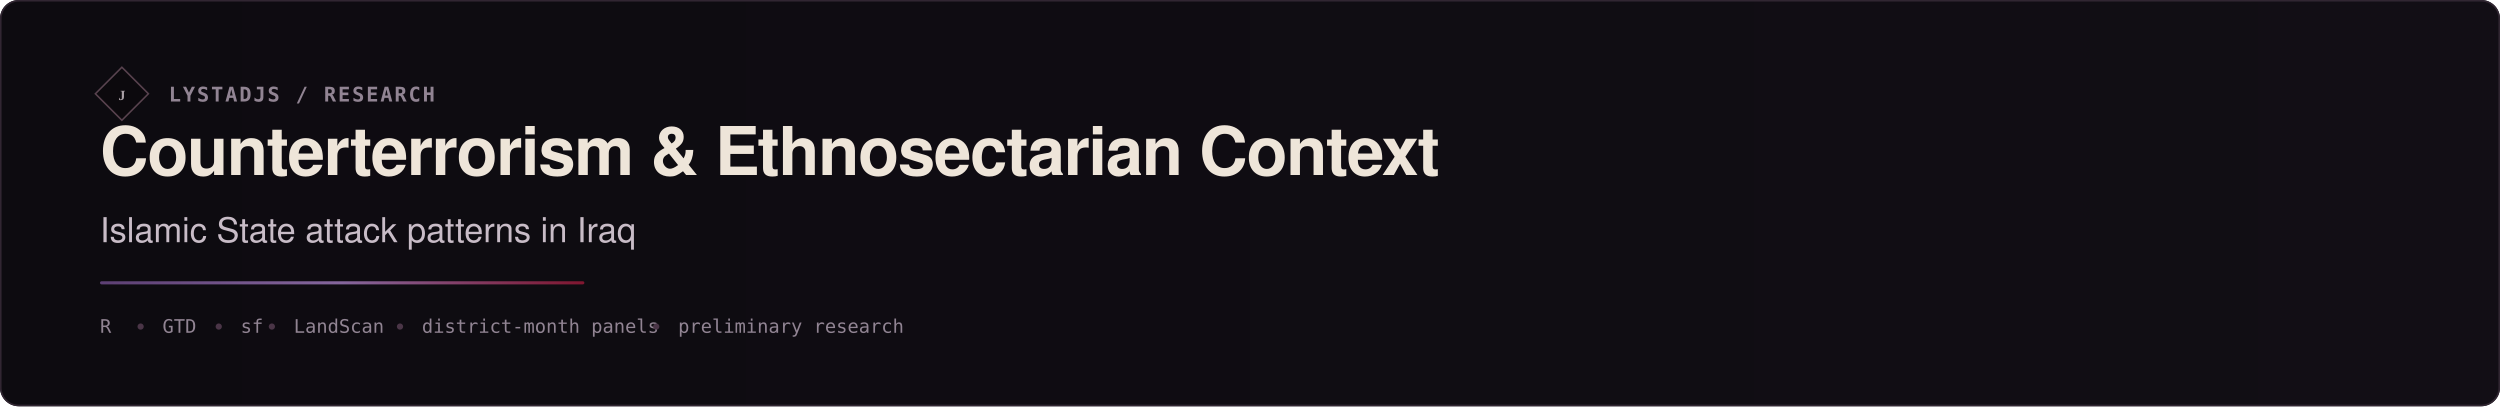
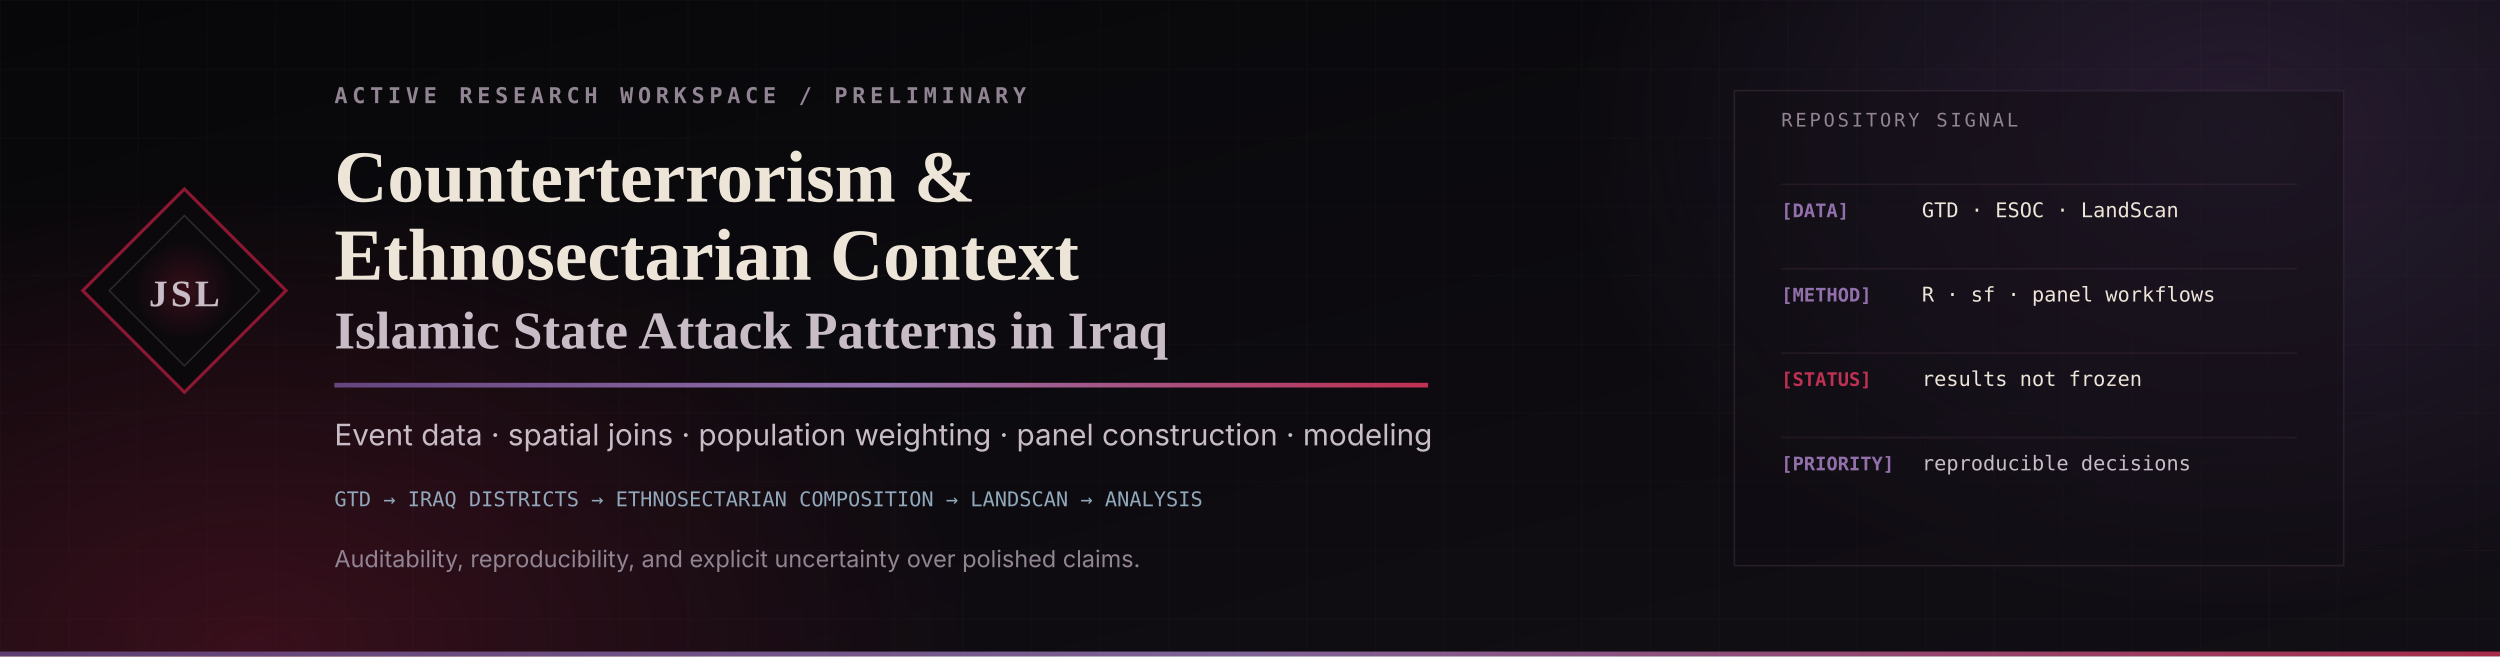
- <svg xmlns="http://www.w3.org/2000/svg" width="1600" height="260" viewBox="0 0 1600 260" role="img" aria-labelledby="title desc">
+ <svg xmlns="http://www.w3.org/2000/svg" width="1600" height="420" viewBox="0 0 1600 420" role="img" aria-labelledby="title desc">
  <defs>
-     <linearGradient id="bg" x1="0" y1="0" x2="1" y2="0">
-       <stop offset="0" stop-color="#0d0b10" />
+     <linearGradient id="bg" x1="0" y1="0" x2="1" y2="1">
+       <stop offset="0" stop-color="#070709" />
+       <stop offset="0.58" stop-color="#0d0b10" />
      <stop offset="1" stop-color="#120e15" />
    </linearGradient>
+     <radialGradient id="violetGlow" cx="50%" cy="50%" r="50%">
+       <stop offset="0" stop-color="#65457e" stop-opacity="0.30" />
+       <stop offset="1" stop-color="#65457e" stop-opacity="0" />
+     </radialGradient>
+     <radialGradient id="crimsonGlow" cx="50%" cy="50%" r="50%">
+       <stop offset="0" stop-color="#8d1732" stop-opacity="0.34" />
+       <stop offset="1" stop-color="#8d1732" stop-opacity="0" />
+     </radialGradient>
    <linearGradient id="accent" x1="0" y1="0" x2="1" y2="0">
      <stop offset="0" stop-color="#65457e" />
      <stop offset="0.5" stop-color="#9270ac" />
-       <stop offset="1" stop-color="#8d1732" />
+       <stop offset="1" stop-color="#bf3152" />
    </linearGradient>
+     <pattern id="grid" width="44" height="44" patternUnits="userSpaceOnUse">
+       <path d="M44 0H0V44" fill="none" stroke="#eee5d9" stroke-opacity="0.026" stroke-width="1" />
+     </pattern>
  </defs>
-   <rect width="1600" height="260" rx="12" fill="url(#bg)" />
-   <rect x="0.5" y="0.5" width="1599" height="259" rx="11.5" fill="none" stroke="#312632" />
-   <g transform="translate(64 46)">
-     <rect x="2" y="2" width="24" height="24" transform="rotate(45 14 14)" fill="#0c090d" stroke="#59434f" />
-     <text x="14" y="18" text-anchor="middle" fill="#aaa0a6" font-family="Georgia, 'Times New Roman', serif" font-size="9" font-weight="700">J</text>
-     <text x="44" y="19" fill="#918493" font-family="ui-monospace, SFMono-Regular, Menlo, Consolas, monospace" font-size="13" font-weight="600" letter-spacing="1.2">LYSTADJS / RESEARCH</text>
+   <rect width="1600" height="420" fill="url(#bg)" />
+   <rect width="1600" height="420" fill="url(#grid)" />
+   <ellipse cx="1430" cy="85" rx="430" ry="310" fill="url(#violetGlow)" />
+   <ellipse cx="160" cy="415" rx="470" ry="300" fill="url(#crimsonGlow)" />
+   <g transform="translate(72 140)">
+     <rect x="0" y="0" width="92" height="92" transform="rotate(45 46 46)" fill="#0c090d" stroke="#8d1732" stroke-width="2" />
+     <rect x="12" y="12" width="68" height="68" transform="rotate(45 46 46)" fill="none" stroke="#eee5d9" stroke-opacity="0.15" />
+     <circle cx="46" cy="46" r="31" fill="url(#crimsonGlow)" opacity="0.95" />
+     <text x="46" y="56" text-anchor="middle" fill="#c8bcc7" font-family="Georgia, 'Times New Roman', serif" font-size="24" font-weight="700" letter-spacing="2">JSL</text>
  </g>
-   <g transform="translate(64 112)">
-     <text x="0" y="0" fill="#eee5d9" font-family="-apple-system, BlinkMacSystemFont, 'Segoe UI', Helvetica, Arial, sans-serif" font-size="43" font-weight="700" letter-spacing="-0.8">Counterterrorism &amp; Ethnosectarian Context</text>
-     <text x="0" y="43" fill="#c8bcc7" font-family="-apple-system, BlinkMacSystemFont, 'Segoe UI', Helvetica, Arial, sans-serif" font-size="22" font-weight="500">Islamic State attack patterns in Iraq</text>
-     <rect x="0" y="68" width="310" height="2" rx="1" fill="url(#accent)" opacity="0.9" />
+   <g transform="translate(214 66)">
+     <text x="0" y="0" fill="#918493" font-family="ui-monospace, SFMono-Regular, Menlo, Consolas, monospace" font-size="14" font-weight="600" letter-spacing="3">ACTIVE RESEARCH WORKSPACE / PRELIMINARY</text>
+     <text x="0" y="63" fill="#eee5d9" font-family="Georgia, 'Times New Roman', serif" font-size="47" font-weight="700">Counterterrorism &amp;</text>
+     <text x="0" y="113" fill="#eee5d9" font-family="Georgia, 'Times New Roman', serif" font-size="47" font-weight="700">Ethnosectarian Context</text>
+     <text x="0" y="157" fill="#c8bcc7" font-family="Georgia, 'Times New Roman', serif" font-size="34" font-weight="600">Islamic State Attack Patterns in Iraq</text>
+     <rect x="0" y="179" width="700" height="3" fill="url(#accent)" />
+     <text x="0" y="219" fill="#c8bcc7" font-family="Inter, Arial, sans-serif" font-size="19">Event data · spatial joins · population weighting · panel construction · modeling</text>
+     <text x="0" y="258" fill="#91a8bb" font-family="ui-monospace, SFMono-Regular, Menlo, Consolas, monospace" font-size="13">GTD → IRAQ DISTRICTS → ETHNOSECTARIAN COMPOSITION → LANDSCAN → ANALYSIS</text>
+     <text x="0" y="297" fill="#918493" font-family="Inter, Arial, sans-serif" font-size="15">Auditability, reproducibility, and explicit uncertainty over polished claims.</text>
  </g>
-   <g transform="translate(64 213)" fill="#918493" font-family="ui-monospace, SFMono-Regular, Menlo, Consolas, monospace" font-size="12">
-     <text x="0" y="0">R</text>
-     <circle cx="26" cy="-4" r="2" fill="#4a3547" />
-     <text x="40" y="0">GTD</text>
-     <circle cx="76" cy="-4" r="2" fill="#4a3547" />
-     <text x="90" y="0">sf</text>
-     <circle cx="110" cy="-4" r="2" fill="#4a3547" />
-     <text x="124" y="0">LandScan</text>
-     <circle cx="192" cy="-4" r="2" fill="#4a3547" />
-     <text x="206" y="0">district-month panels</text>
-     <circle cx="356" cy="-4" r="2" fill="#4a3547" />
-     <text x="370" y="0">preliminary research</text>
+   <g opacity="0.72">
+     <rect x="1110" y="58" width="390" height="304" fill="#120e15" fill-opacity="0.64" stroke="#312632" />
+     <path d="M1140 118h330M1140 172h330M1140 226h330M1140 280h330" stroke="#4a3547" stroke-opacity="0.42" />
  </g>
+   <g transform="translate(1140 81)">
+     <text x="0" y="0" fill="#918493" font-family="ui-monospace, SFMono-Regular, Menlo, Consolas, monospace" font-size="12" letter-spacing="1.8">REPOSITORY SIGNAL</text>
+     <text x="0" y="58" fill="#9270ac" font-family="ui-monospace, SFMono-Regular, Menlo, Consolas, monospace" font-size="12" font-weight="700">[DATA]</text>
+     <text x="90" y="58" fill="#eee5d9" font-family="ui-monospace, SFMono-Regular, Menlo, Consolas, monospace" font-size="13">GTD · ESOC · LandScan</text>
+     <text x="0" y="112" fill="#9270ac" font-family="ui-monospace, SFMono-Regular, Menlo, Consolas, monospace" font-size="12" font-weight="700">[METHOD]</text>
+     <text x="90" y="112" fill="#eee5d9" font-family="ui-monospace, SFMono-Regular, Menlo, Consolas, monospace" font-size="13">R · sf · panel workflows</text>
+     <text x="0" y="166" fill="#bf3152" font-family="ui-monospace, SFMono-Regular, Menlo, Consolas, monospace" font-size="12" font-weight="700">[STATUS]</text>
+     <text x="90" y="166" fill="#eee5d9" font-family="ui-monospace, SFMono-Regular, Menlo, Consolas, monospace" font-size="13">results not frozen</text>
+     <text x="0" y="220" fill="#9270ac" font-family="ui-monospace, SFMono-Regular, Menlo, Consolas, monospace" font-size="12" font-weight="700">[PRIORITY]</text>
+     <text x="90" y="220" fill="#c8bcc7" font-family="ui-monospace, SFMono-Regular, Menlo, Consolas, monospace" font-size="13">reproducible decisions</text>
+   </g>
+   <rect x="0" y="417" width="1600" height="3" fill="url(#accent)" opacity="0.86" />
</svg>
